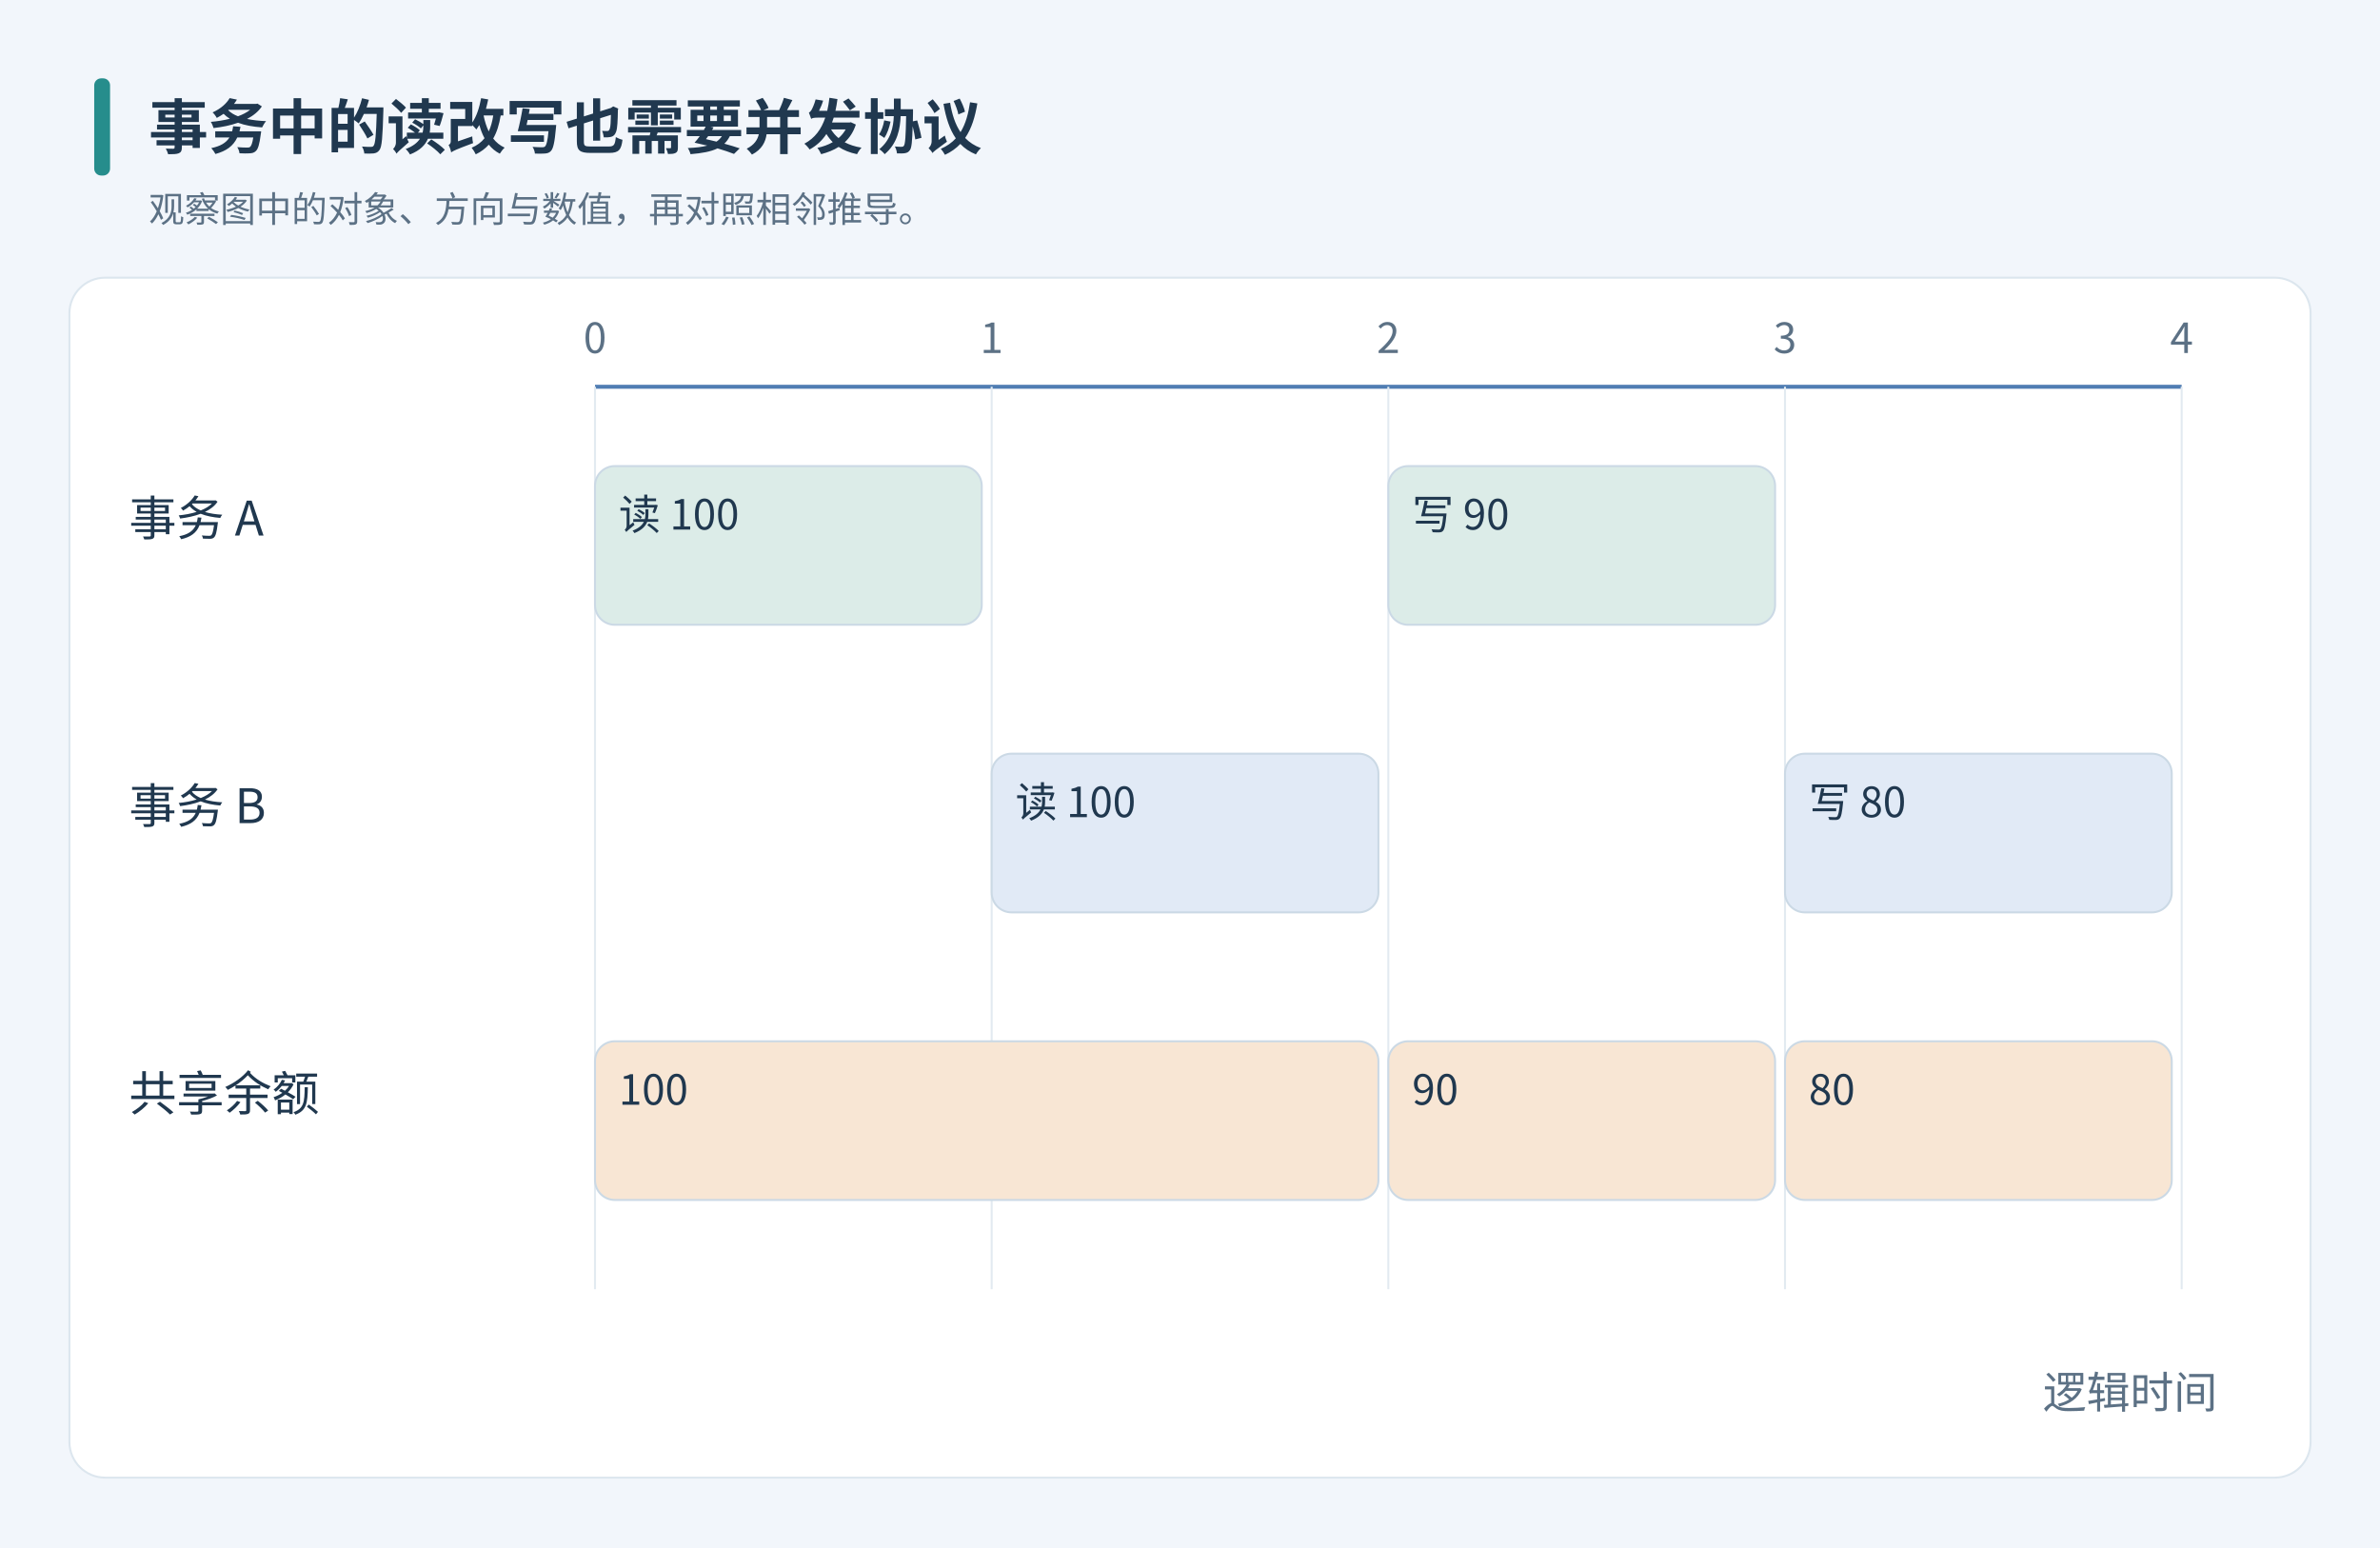
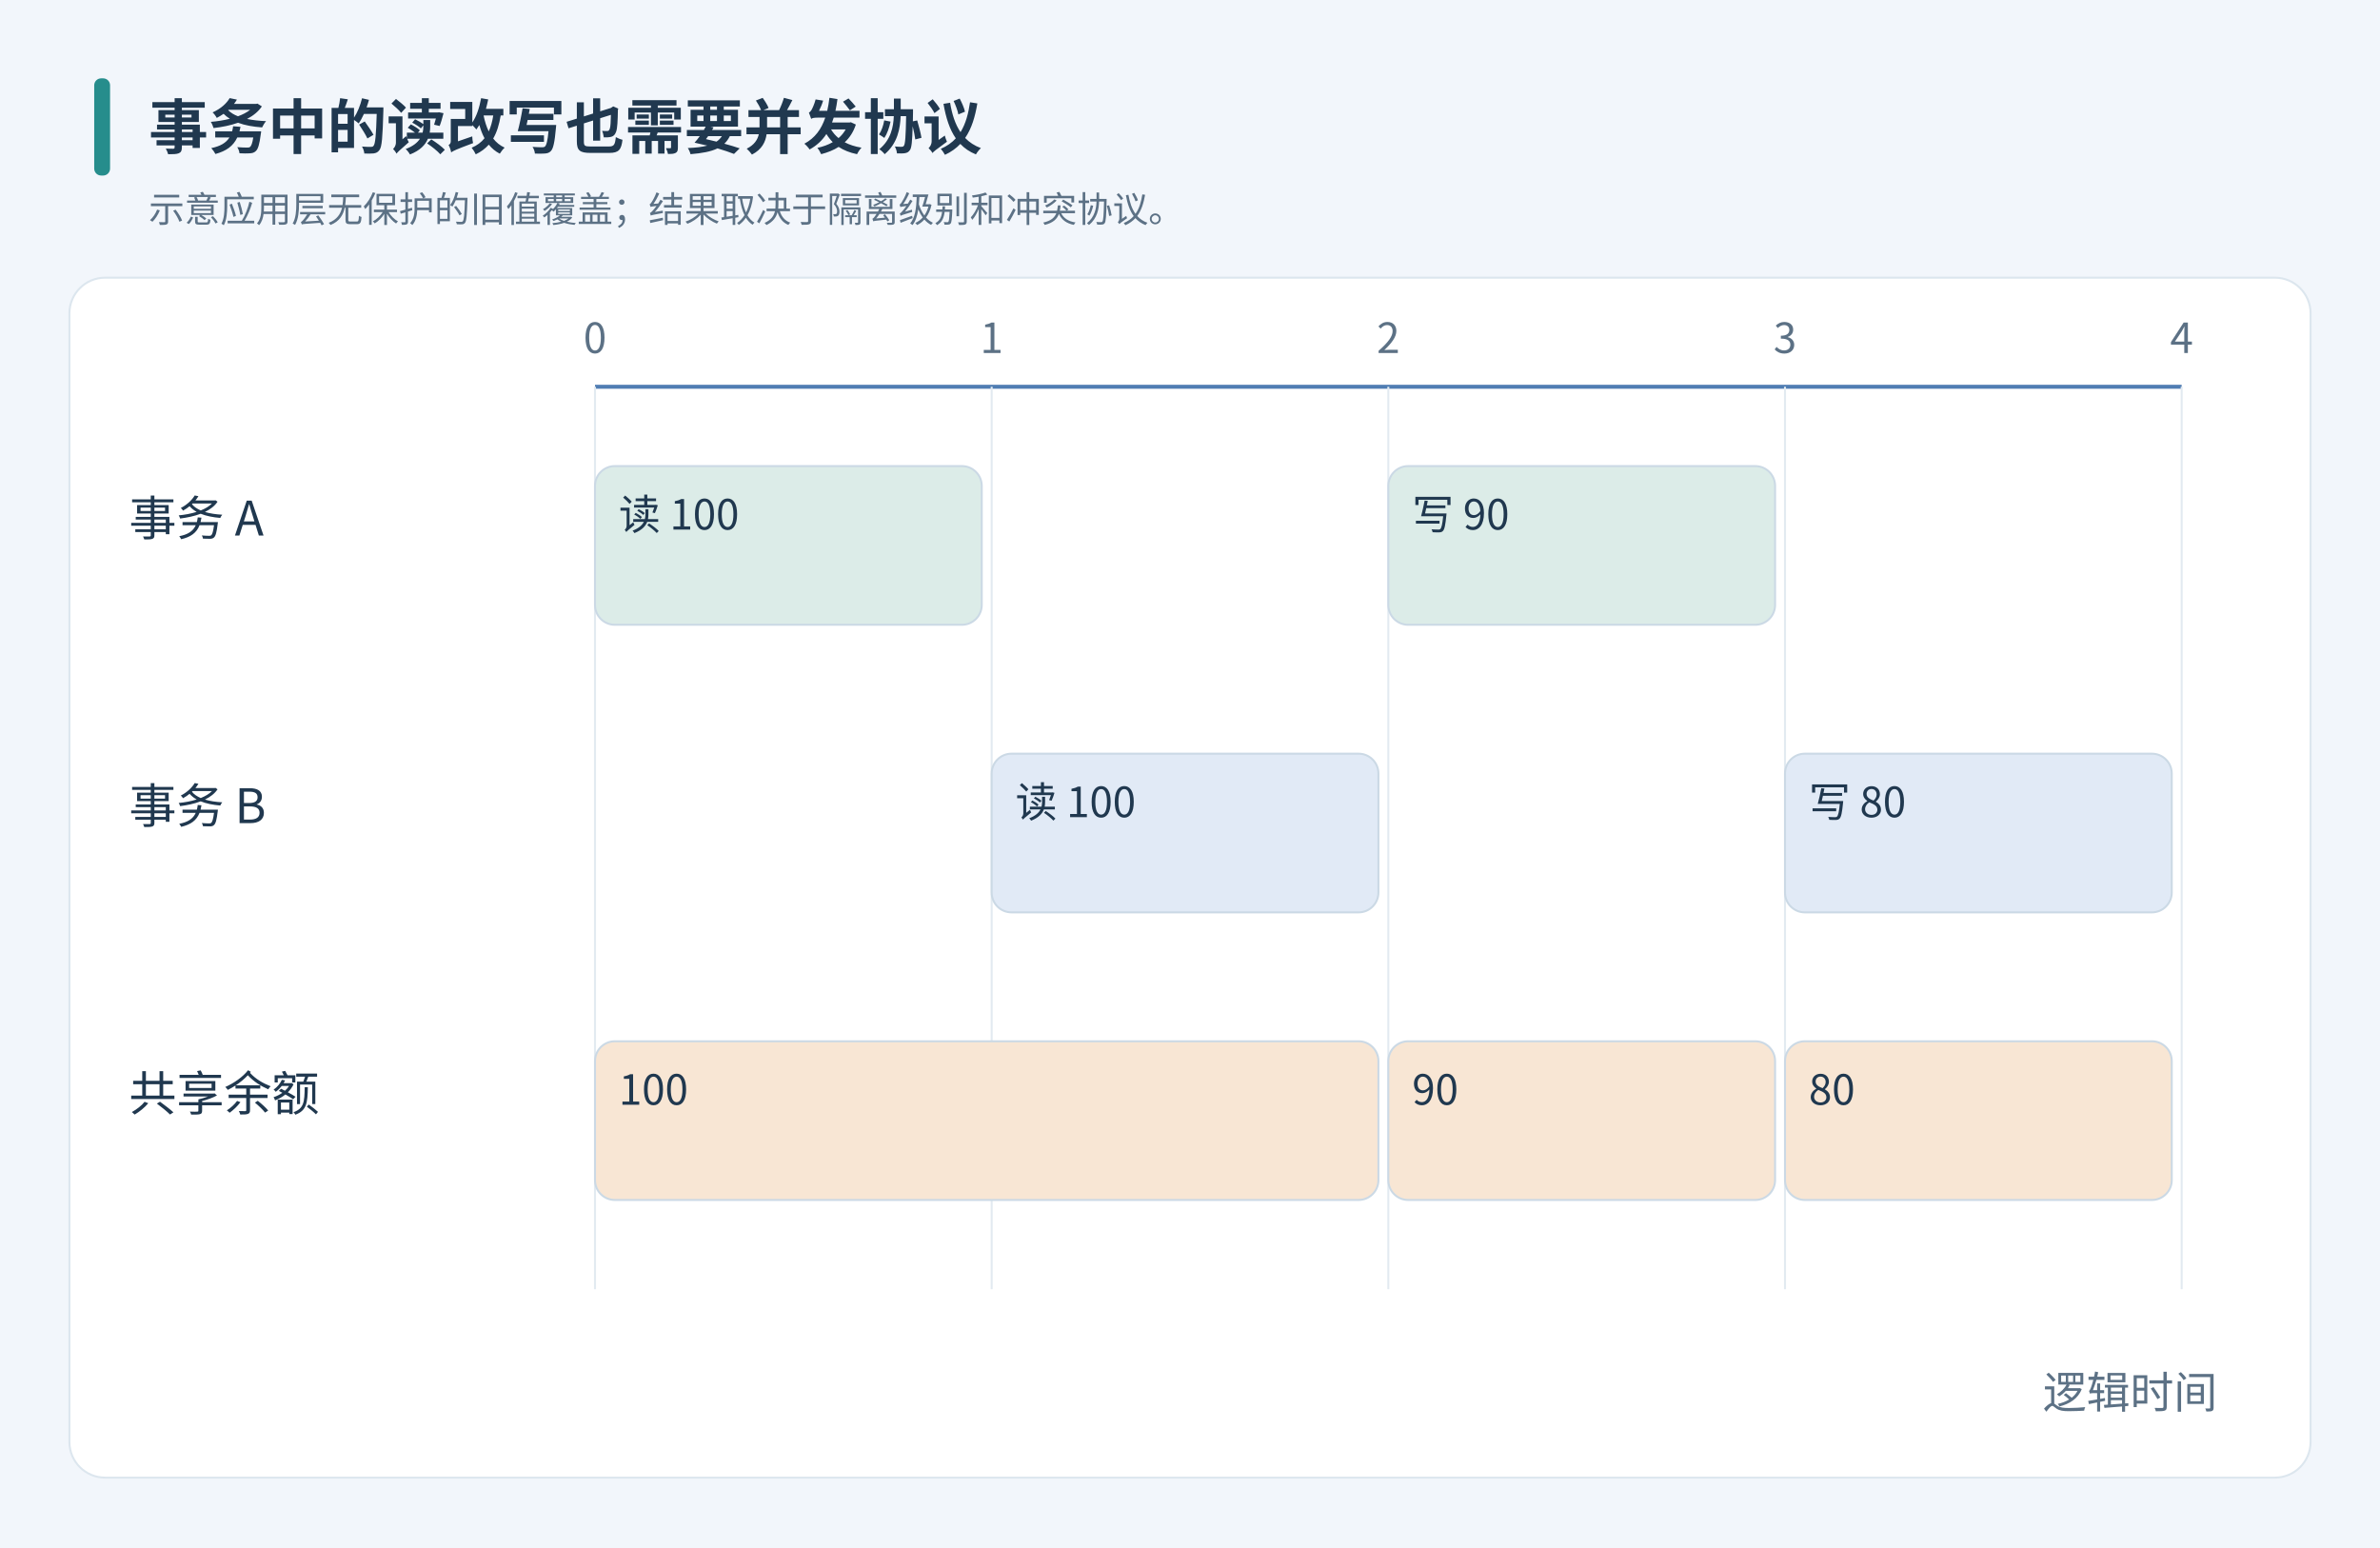
<svg xmlns="http://www.w3.org/2000/svg" width="1200" height="780" viewBox="0 0 1200 780" role="img" aria-labelledby="title desc">
  <defs>
    <marker id="arr" markerWidth="9" markerHeight="9" refX="8" refY="4.5" orient="auto">
      <path d="M0 0 L9 4.5 L0 9" fill="#507db3" />
    </marker>
  </defs>
  <g font-family="Microsoft YaHei, Noto Sans CJK SC, sans-serif">
    <rect x="0" y="0" width="1200" height="780" fill="#f2f6fb" stroke="#f2f6fb" rx="0" />
    <rect x="35" y="140" width="1130" height="605" fill="#ffffff" stroke="#dce6ee" rx="18" />
    <rect x="48" y="40" width="7" height="48" fill="#268d8c" stroke="#268d8c" rx="3" />
    <text x="75" y="75" font-size="30" fill="#20384f" text-anchor="start" font-weight="700">事务中的读改写也需要并发协议</text>
-     <text x="75" y="112" font-size="18" fill="#5c7185" text-anchor="start" font-weight="400">观察图中的对象、方向与数值，再对照相邻推导。</text>
+     <text x="75" y="112" font-size="18" fill="#5c7185" text-anchor="start" font-weight="400">示意应用层无保护的旧值覆盖；结果取决于隔离级别和冲突协议。</text>
    <path d="M300,195 L1100,195" stroke="#507db3" stroke-width="2" fill="none" />
    <text x="300" y="178" font-size="21" fill="#5c7185" text-anchor="middle" font-weight="400">0</text>
    <path d="M300,195 L300,650" stroke="#e2eaf1" stroke-width="1" fill="none" />
    <text x="500" y="178" font-size="21" fill="#5c7185" text-anchor="middle" font-weight="400">1</text>
    <path d="M500,195 L500,650" stroke="#e2eaf1" stroke-width="1" fill="none" />
    <text x="700" y="178" font-size="21" fill="#5c7185" text-anchor="middle" font-weight="400">2</text>
    <path d="M700,195 L700,650" stroke="#e2eaf1" stroke-width="1" fill="none" />
    <text x="900" y="178" font-size="21" fill="#5c7185" text-anchor="middle" font-weight="400">3</text>
    <path d="M900,195 L900,650" stroke="#e2eaf1" stroke-width="1" fill="none" />
    <text x="1100" y="178" font-size="21" fill="#5c7185" text-anchor="middle" font-weight="400">4</text>
    <path d="M1100,195 L1100,650" stroke="#e2eaf1" stroke-width="1" fill="none" />
    <text x="65" y="270" font-size="24" fill="#20384f" text-anchor="start" font-weight="400">事务 A</text>
    <text x="65" y="415" font-size="24" fill="#20384f" text-anchor="start" font-weight="400">事务 B</text>
    <text x="65" y="560" font-size="24" fill="#20384f" text-anchor="start" font-weight="400">共享余额</text>
    <rect x="300.0" y="235" width="195.0" height="80" fill="#dcece8" stroke="#cbd9e5" rx="10" />
    <text x="312" y="267" font-size="21" fill="#20384f" text-anchor="start" font-weight="400">读 100</text>
    <rect x="500.0" y="380" width="195.0" height="80" fill="#e1eaf6" stroke="#cbd9e5" rx="10" />
    <text x="512" y="412" font-size="21" fill="#20384f" text-anchor="start" font-weight="400">读 100</text>
    <rect x="700.0" y="235" width="195.0" height="80" fill="#dcece8" stroke="#cbd9e5" rx="10" />
    <text x="712" y="267" font-size="21" fill="#20384f" text-anchor="start" font-weight="400">写 90</text>
    <rect x="900.0" y="380" width="195.0" height="80" fill="#e1eaf6" stroke="#cbd9e5" rx="10" />
    <text x="912" y="412" font-size="21" fill="#20384f" text-anchor="start" font-weight="400">写 80</text>
    <rect x="300.0" y="525" width="395.0" height="80" fill="#f8e6d4" stroke="#cbd9e5" rx="10" />
    <text x="312" y="557" font-size="21" fill="#20384f" text-anchor="start" font-weight="400">100</text>
    <rect x="700.0" y="525" width="195.0" height="80" fill="#f8e6d4" stroke="#cbd9e5" rx="10" />
    <text x="712" y="557" font-size="21" fill="#20384f" text-anchor="start" font-weight="400">90</text>
    <rect x="900.0" y="525" width="195.0" height="80" fill="#f8e6d4" stroke="#cbd9e5" rx="10" />
    <text x="912" y="557" font-size="21" fill="#20384f" text-anchor="start" font-weight="400">80</text>
    <text x="1030" y="710" font-size="22" fill="#5c7185" text-anchor="start" font-weight="400">逻辑时间</text>
  </g>
</svg>
